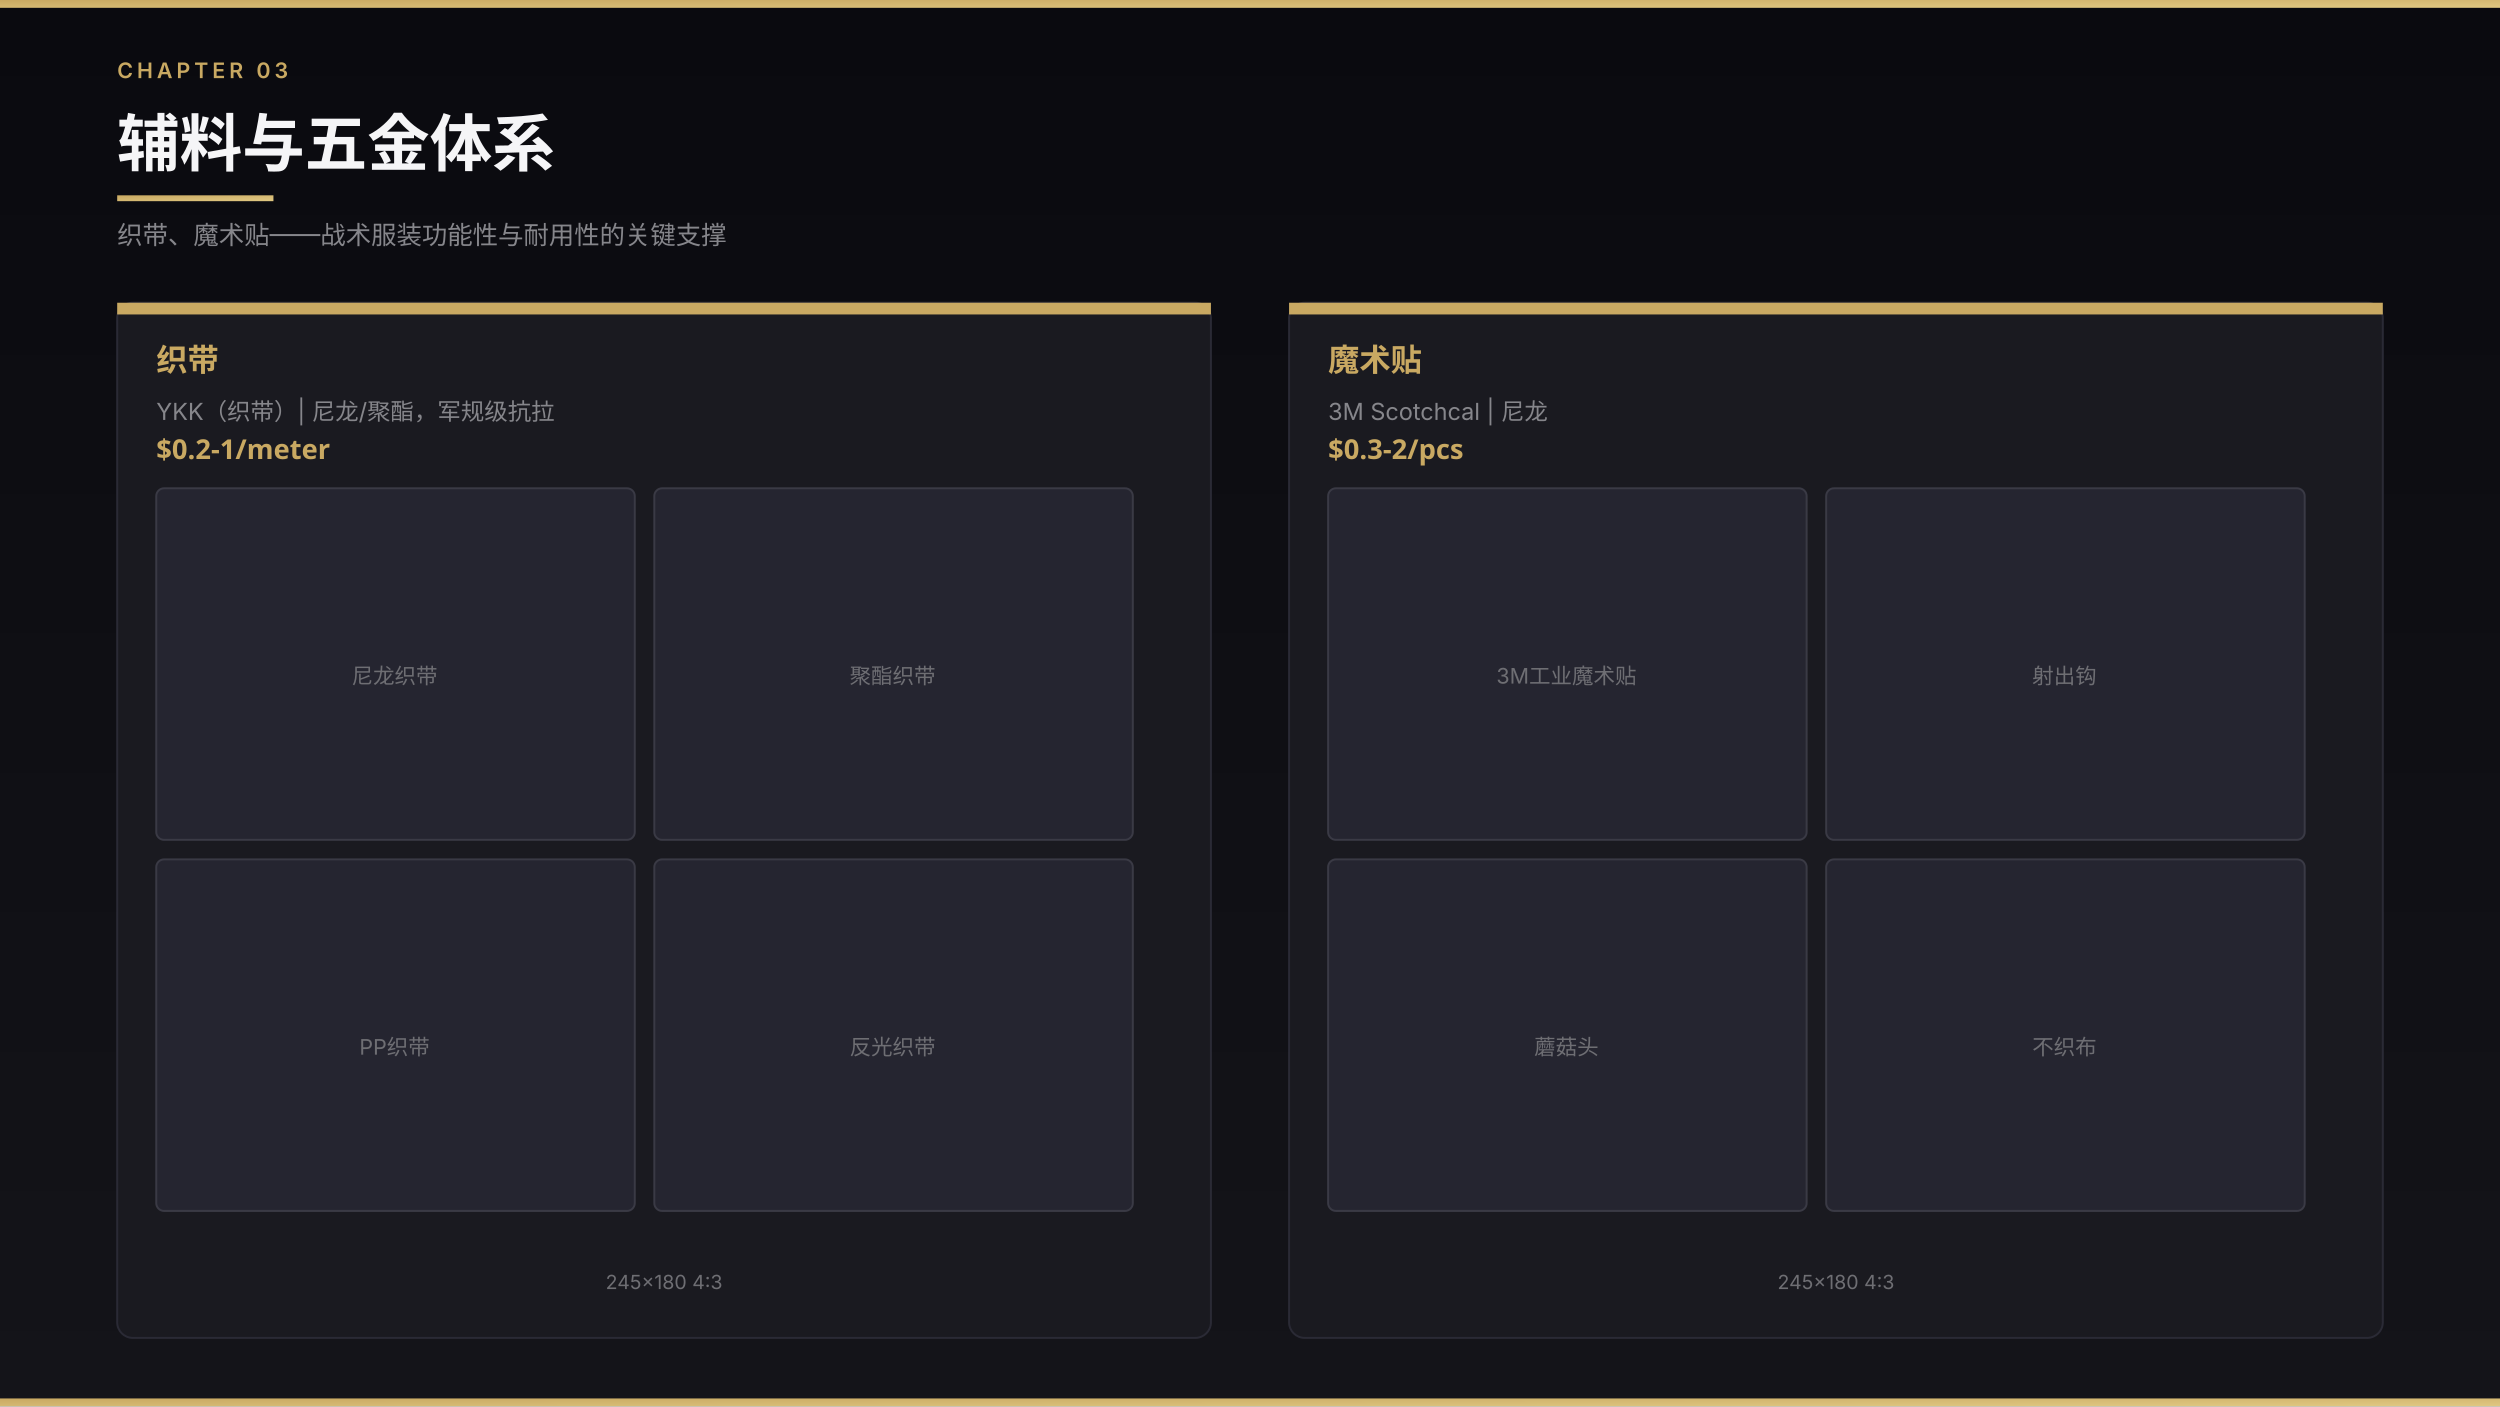
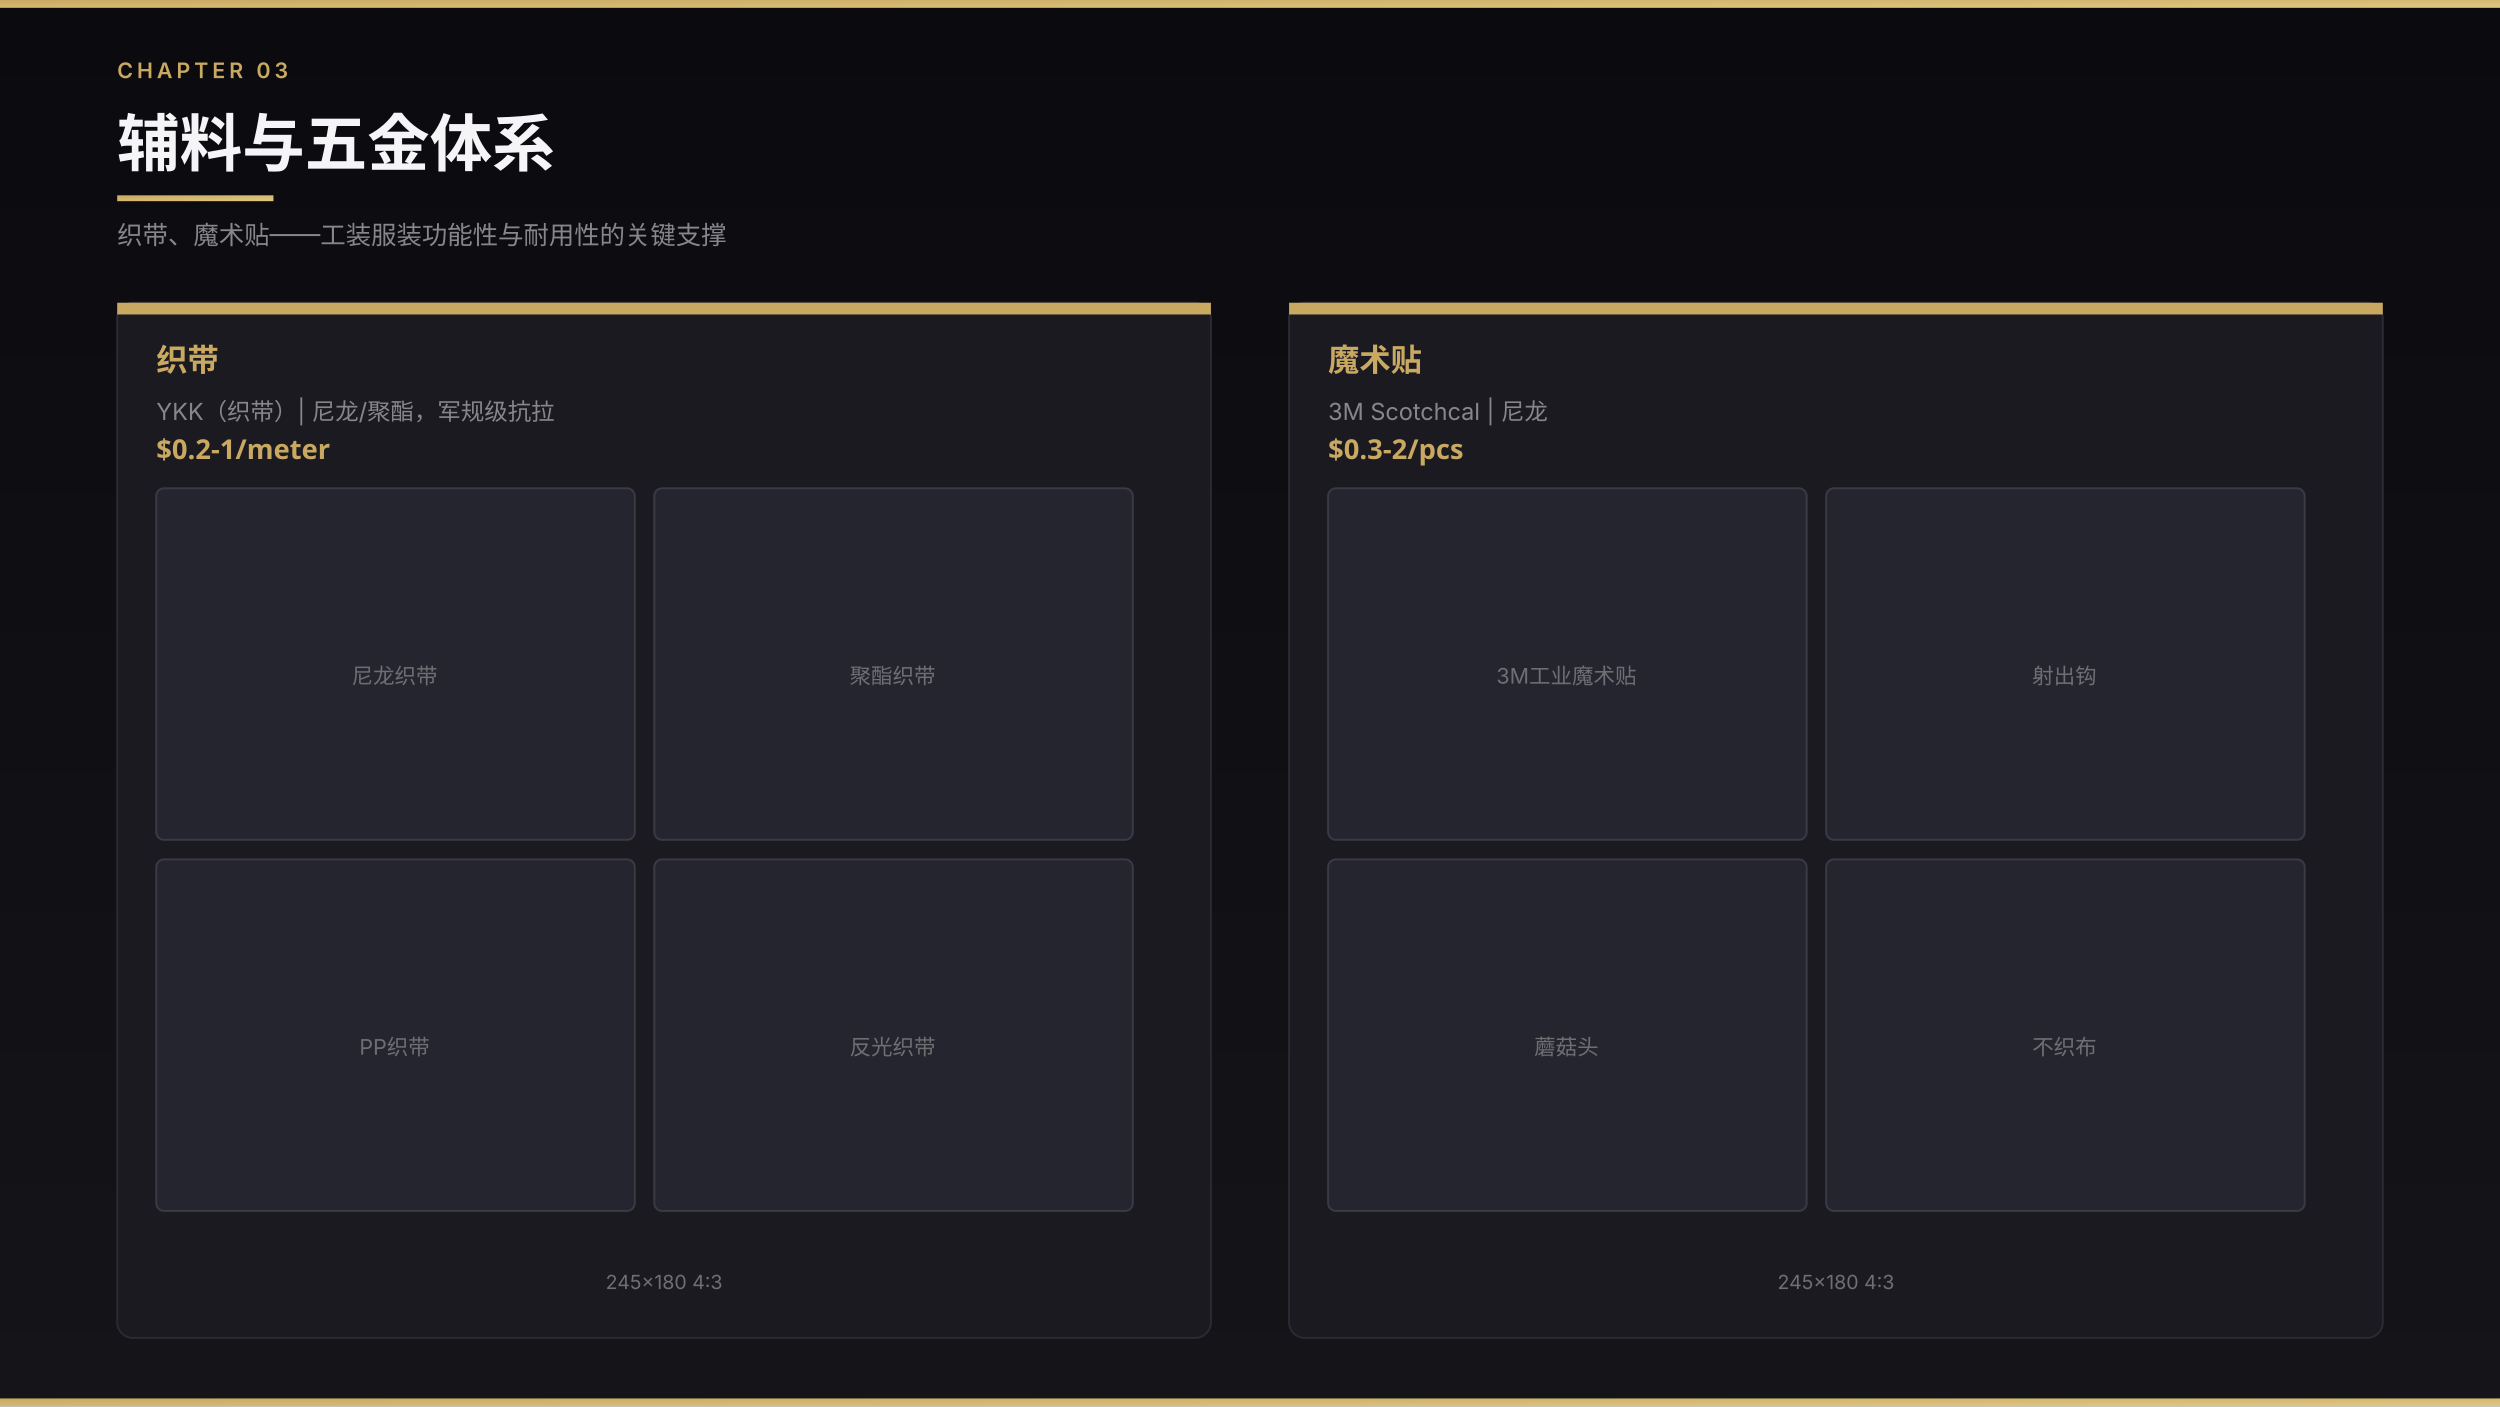
<svg xmlns="http://www.w3.org/2000/svg" viewBox="0 0 1280 720" width="1280" height="720">
  <defs>
    <linearGradient id="bgGradient" x1="0%" y1="0%" x2="0%" y2="100%">
      <stop offset="0%" stop-color="#0a0a0f" />
      <stop offset="100%" stop-color="#141419" />
    </linearGradient>
    <linearGradient id="accentGradient" x1="0%" y1="0%" x2="100%" y2="100%">
      <stop offset="0%" stop-color="#c9a962" />
      <stop offset="100%" stop-color="#e0c882" />
    </linearGradient>
  </defs>
  <rect width="1280" height="720" fill="url(#bgGradient)" />
  <rect x="0" y="0" width="1280" height="4" fill="url(#accentGradient)" />
  <g transform="translate(60, 40)">
    <text fill="#c9a962" font-family="Inter, sans-serif" font-size="11" font-weight="600" letter-spacing="2">CHAPTER 03</text>
  </g>
  <text x="60" y="85" fill="#f5f5f7" font-family="Space Grotesk, Inter, sans-serif" font-size="32" font-weight="700">辅料与五金体系</text>
  <rect x="60" y="100" width="80" height="3" fill="url(#accentGradient)" />
-   <text x="60" y="125" fill="#86868b" font-family="Inter, sans-serif" font-size="13">织带、魔术贴——战术服装功能性与耐用性的关键支撑</text>
+   <text x="60" y="125" fill="#86868b" font-family="Inter, sans-serif" font-size="13">织带、魔术贴——工装服装功能性与耐用性的关键支撑</text>
  <g transform="translate(60, 155)">
    <g transform="translate(0, 0)">
      <rect x="0" y="0" width="560" height="530" rx="8" fill="#1a1a20" stroke="#2a2a35" />
      <rect x="0" y="0" width="560" height="6" fill="#c9a962" />
      <text x="20" y="35" fill="#c9a962" font-family="Space Grotesk, sans-serif" font-size="16" font-weight="600">织带</text>
      <text x="20" y="60" fill="#86868b" font-family="Inter, sans-serif" font-size="12">YKK（织带）| 尼龙/聚酯，军规级抗拉</text>
      <text x="20" y="80" fill="#c9a962" font-family="Space Grotesk, sans-serif" font-size="14" font-weight="700">$0.2-1/meter</text>
      <rect x="20" y="95" width="245" height="180" rx="4" fill="#252530" stroke="#3a3a45" />
      <text x="142" y="195" text-anchor="middle" fill="#6e6e73" font-family="Inter, sans-serif" font-size="11">尼龙织带</text>
      <rect x="275" y="95" width="245" height="180" rx="4" fill="#252530" stroke="#3a3a45" />
      <text x="397" y="195" text-anchor="middle" fill="#6e6e73" font-family="Inter, sans-serif" font-size="11">聚酯织带</text>
      <rect x="20" y="285" width="245" height="180" rx="4" fill="#252530" stroke="#3a3a45" />
      <text x="142" y="385" text-anchor="middle" fill="#6e6e73" font-family="Inter, sans-serif" font-size="11">PP织带</text>
      <rect x="275" y="285" width="245" height="180" rx="4" fill="#252530" stroke="#3a3a45" />
      <text x="397" y="385" text-anchor="middle" fill="#6e6e73" font-family="Inter, sans-serif" font-size="11">反光织带</text>
      <text x="280" y="505" text-anchor="middle" fill="#6e6e73" font-family="Inter, sans-serif" font-size="10">245×180 4:3</text>
    </g>
    <g transform="translate(600, 0)">
      <rect x="0" y="0" width="560" height="530" rx="8" fill="#1a1a20" stroke="#2a2a35" />
      <rect x="0" y="0" width="560" height="6" fill="#c9a962" />
      <text x="20" y="35" fill="#c9a962" font-family="Space Grotesk, sans-serif" font-size="16" font-weight="600">魔术贴</text>
      <text x="20" y="60" fill="#86868b" font-family="Inter, sans-serif" font-size="12">3M Scotchcal | 尼龙</text>
      <text x="20" y="80" fill="#c9a962" font-family="Space Grotesk, sans-serif" font-size="14" font-weight="700">$0.3-2/pcs</text>
      <rect x="20" y="95" width="245" height="180" rx="4" fill="#252530" stroke="#3a3a45" />
      <text x="142" y="195" text-anchor="middle" fill="#6e6e73" font-family="Inter, sans-serif" font-size="11">3M工业魔术贴</text>
      <rect x="275" y="95" width="245" height="180" rx="4" fill="#252530" stroke="#3a3a45" />
      <text x="397" y="195" text-anchor="middle" fill="#6e6e73" font-family="Inter, sans-serif" font-size="11">射出钩</text>
      <rect x="20" y="285" width="245" height="180" rx="4" fill="#252530" stroke="#3a3a45" />
      <text x="142" y="385" text-anchor="middle" fill="#6e6e73" font-family="Inter, sans-serif" font-size="11">蘑菇头</text>
      <rect x="275" y="285" width="245" height="180" rx="4" fill="#252530" stroke="#3a3a45" />
      <text x="397" y="385" text-anchor="middle" fill="#6e6e73" font-family="Inter, sans-serif" font-size="11">不织布</text>
      <text x="280" y="505" text-anchor="middle" fill="#6e6e73" font-family="Inter, sans-serif" font-size="10">245×180 4:3</text>
    </g>
  </g>
  <rect x="0" y="716" width="1280" height="4" fill="url(#accentGradient)" />
</svg>
